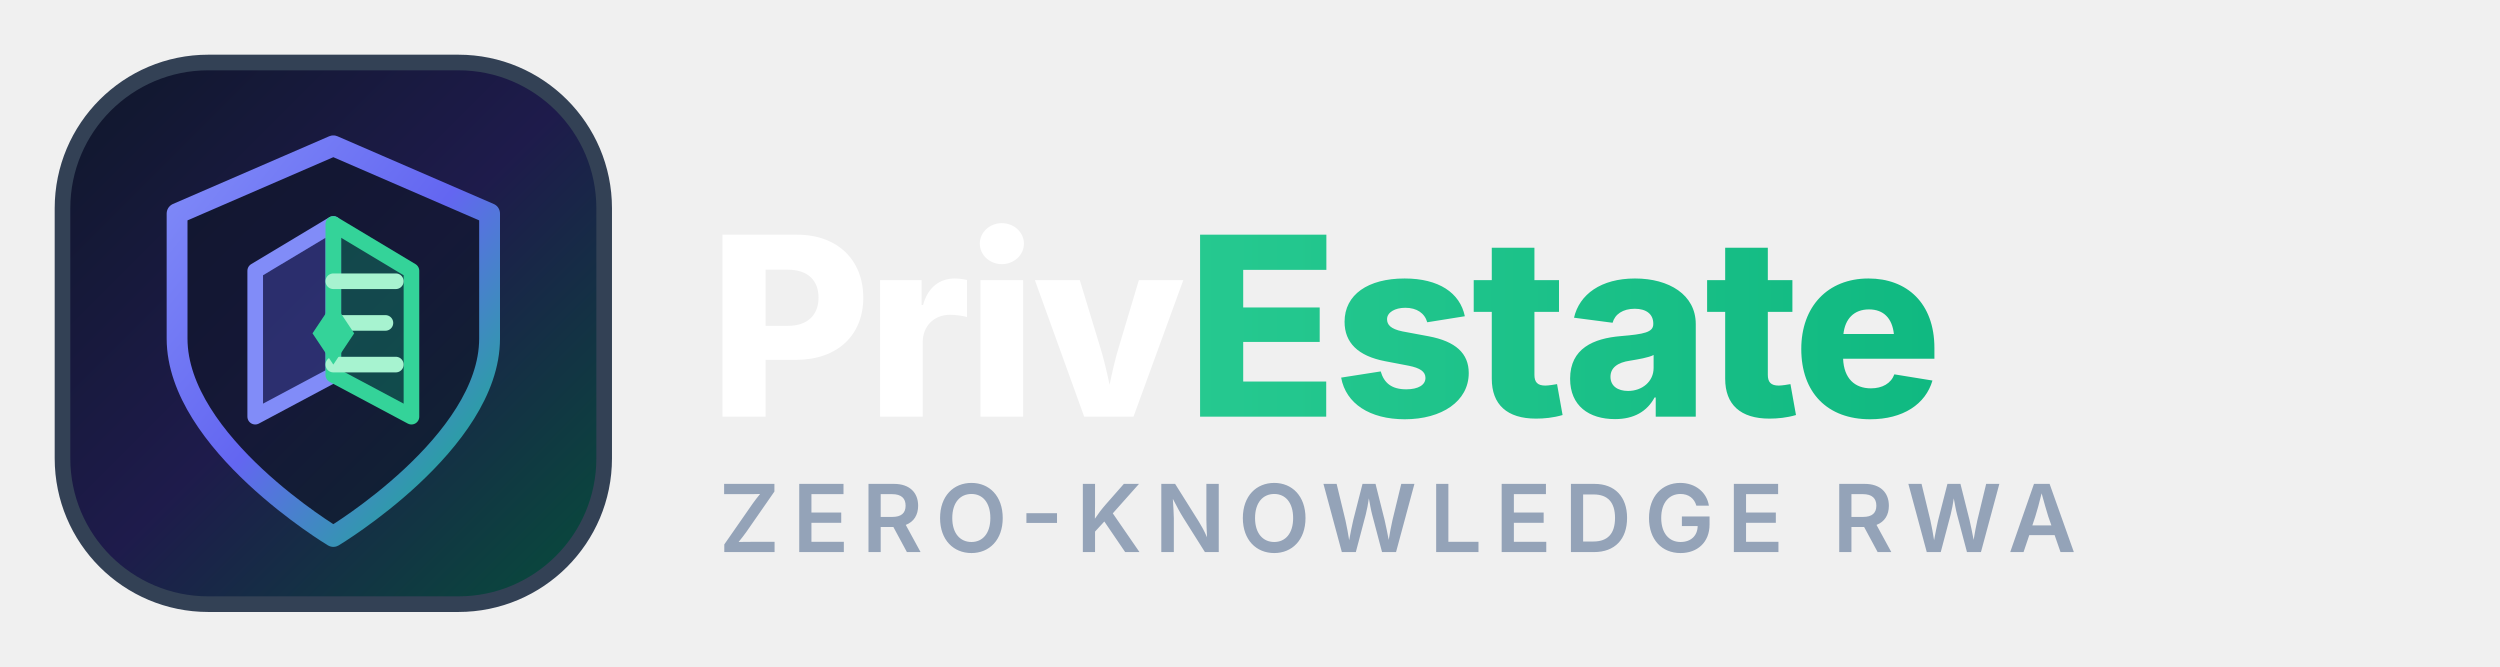
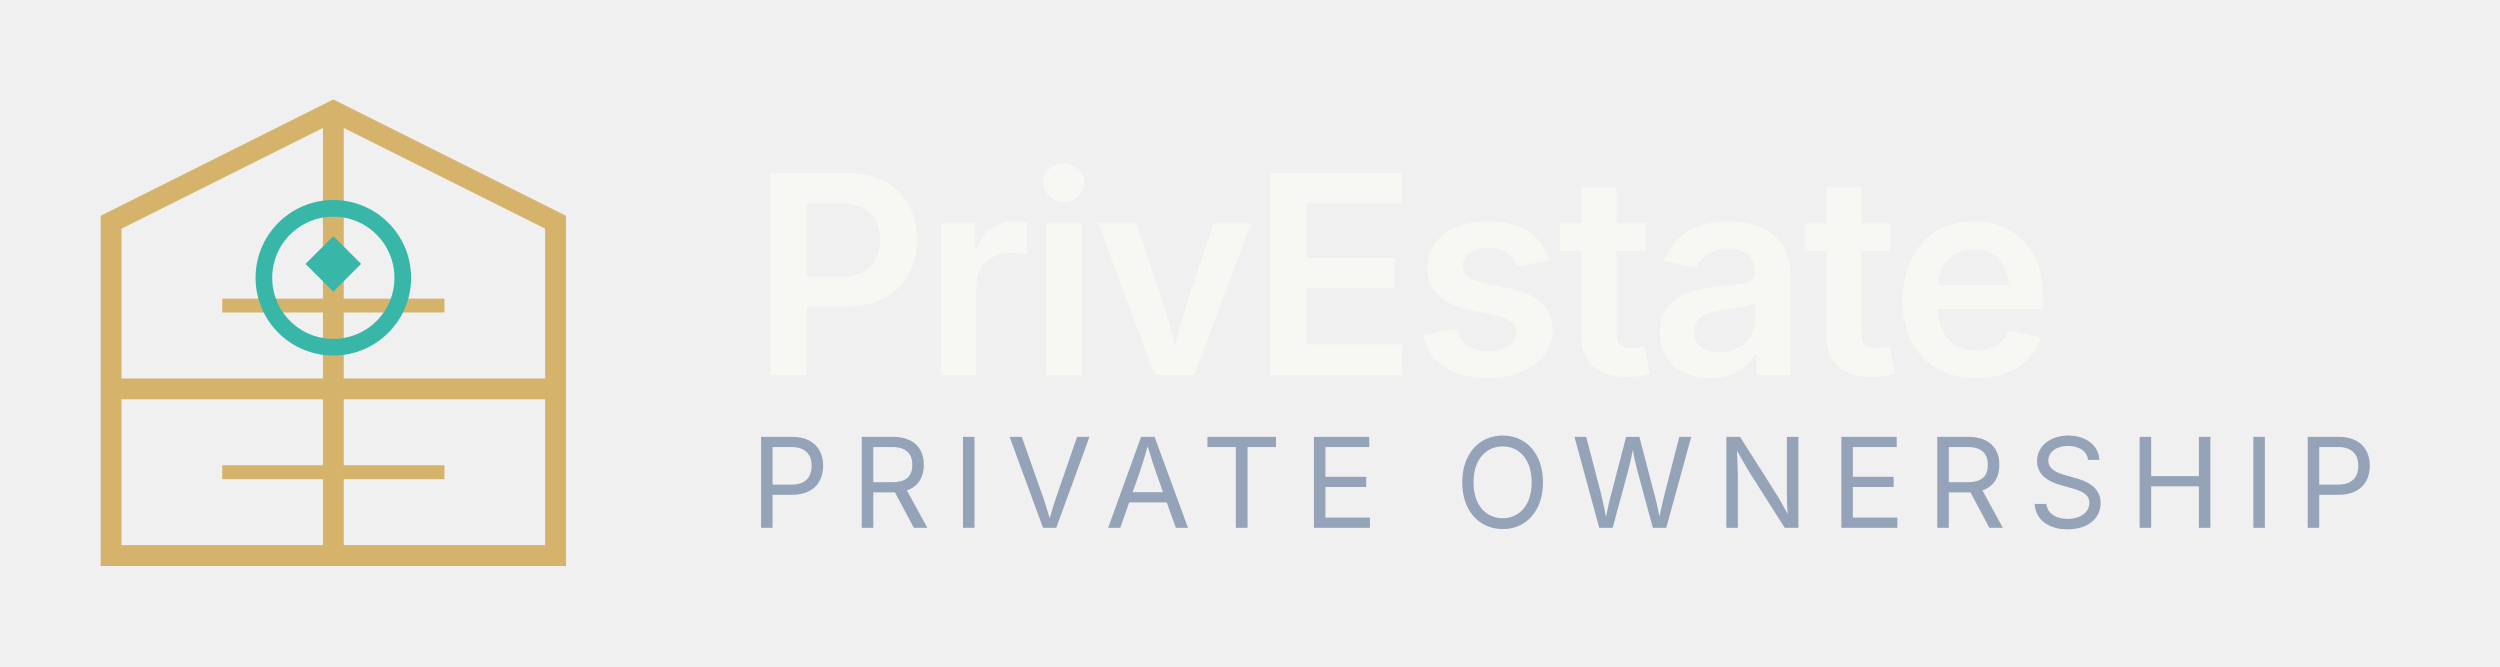
- <svg xmlns="http://www.w3.org/2000/svg" viewBox="0 0 240 64" width="240" height="64" fill="none">
-   <defs>
-     <linearGradient id="logo-shield-grad" x1="0%" y1="0%" x2="100%" y2="100%">
-       <stop offset="0%" stop-color="#0f172a" />
-       <stop offset="50%" stop-color="#1e1b4b" />
-       <stop offset="100%" stop-color="#064e3b" />
-     </linearGradient>
-     <linearGradient id="logo-accent-grad" x1="0%" y1="0%" x2="100%" y2="100%">
-       <stop offset="0%" stop-color="#818cf8" />
-       <stop offset="50%" stop-color="#6366f1" />
-       <stop offset="100%" stop-color="#10b981" />
-     </linearGradient>
-     <linearGradient id="logo-text-grad" x1="0%" y1="0%" x2="100%" y2="0%">
-       <stop offset="0%" stop-color="#34d399" />
-       <stop offset="100%" stop-color="#10b981" />
-     </linearGradient>
-   </defs>
-   <g transform="translate(6, 6)">
-     <rect width="52" height="52" rx="14" fill="url(#logo-shield-grad)" stroke="#334155" stroke-width="1.5" />
-     <path d="M26 8L41 14.5V26.5C41 36.5 26 45.5 26 45.5C26 45.5 11 36.5 11 26.5V14.5L26 8Z" stroke="url(#logo-accent-grad)" stroke-width="2" stroke-linejoin="round" fill="rgba(15, 23, 42, 0.6)" />
-     <path d="M18.5 34V20L26 15.5V30L18.5 34Z" fill="rgba(99, 102, 241, 0.3)" stroke="#818cf8" stroke-width="1.5" stroke-linejoin="round" />
-     <path d="M26 15.5L33.5 20V34L26 30V15.5Z" fill="rgba(16, 185, 129, 0.3)" stroke="#34d399" stroke-width="1.5" stroke-linejoin="round" />
-     <path d="M26 21H32M26 25H31M26 29H32" stroke="#a7f3d0" stroke-width="1.5" stroke-linecap="round" />
-     <polygon points="26,23 28,26 26,29 24,26" fill="#34d399" />
+ <svg xmlns="http://www.w3.org/2000/svg" width="180" height="48" viewBox="0 0 180 48" fill="none">
+   <g id="mark">
+     <path d="M8 40V16L24 8L40 16V40H8Z" stroke="#D6B36A" stroke-width="1.5" fill="none" />
+     <path d="M24 8V40" stroke="#D6B36A" stroke-width="1.5" />
+     <line x1="8" y1="28" x2="40" y2="28" stroke="#D6B36A" stroke-width="1.5" />
+     <line x1="16" y1="22" x2="32" y2="22" stroke="#D6B36A" stroke-width="1" />
+     <line x1="16" y1="34" x2="32" y2="34" stroke="#D6B36A" stroke-width="1" />
+     <circle cx="24" cy="20" r="5" stroke="#38B7A8" stroke-width="1.2" fill="none" />
+     <path d="M24 17L26 19L24 21L22 19L24 17Z" fill="#38B7A8" />
  </g>
-   <g transform="translate(68, 40)">
-     <text font-family="'Plus Jakarta Sans', system-ui, -apple-system, sans-serif" font-size="24" font-weight="800" fill="#ffffff" letter-spacing="-0.5">
-       Priv<tspan fill="url(#logo-text-grad)">Estate</tspan>
-     </text>
-   </g>
-   <g transform="translate(69, 53)">
-     <text font-family="'Plus Jakarta Sans', system-ui, -apple-system, sans-serif" font-size="9" font-weight="600" fill="#94a3b8" letter-spacing="1.2">
-       ZERO-KNOWLEDGE RWA
-     </text>
+   <g id="wordmark" fill="#F7F7F4">
+     <text x="54" y="27" font-family="system-ui, -apple-system, sans-serif" font-size="20" font-weight="600" letter-spacing="-0.5">PrivEstate</text>
+     <text x="54" y="38" font-family="system-ui, -apple-system, sans-serif" font-size="9" font-weight="400" letter-spacing="1.5" fill="#94a3b8">PRIVATE OWNERSHIP</text>
  </g>
</svg>
